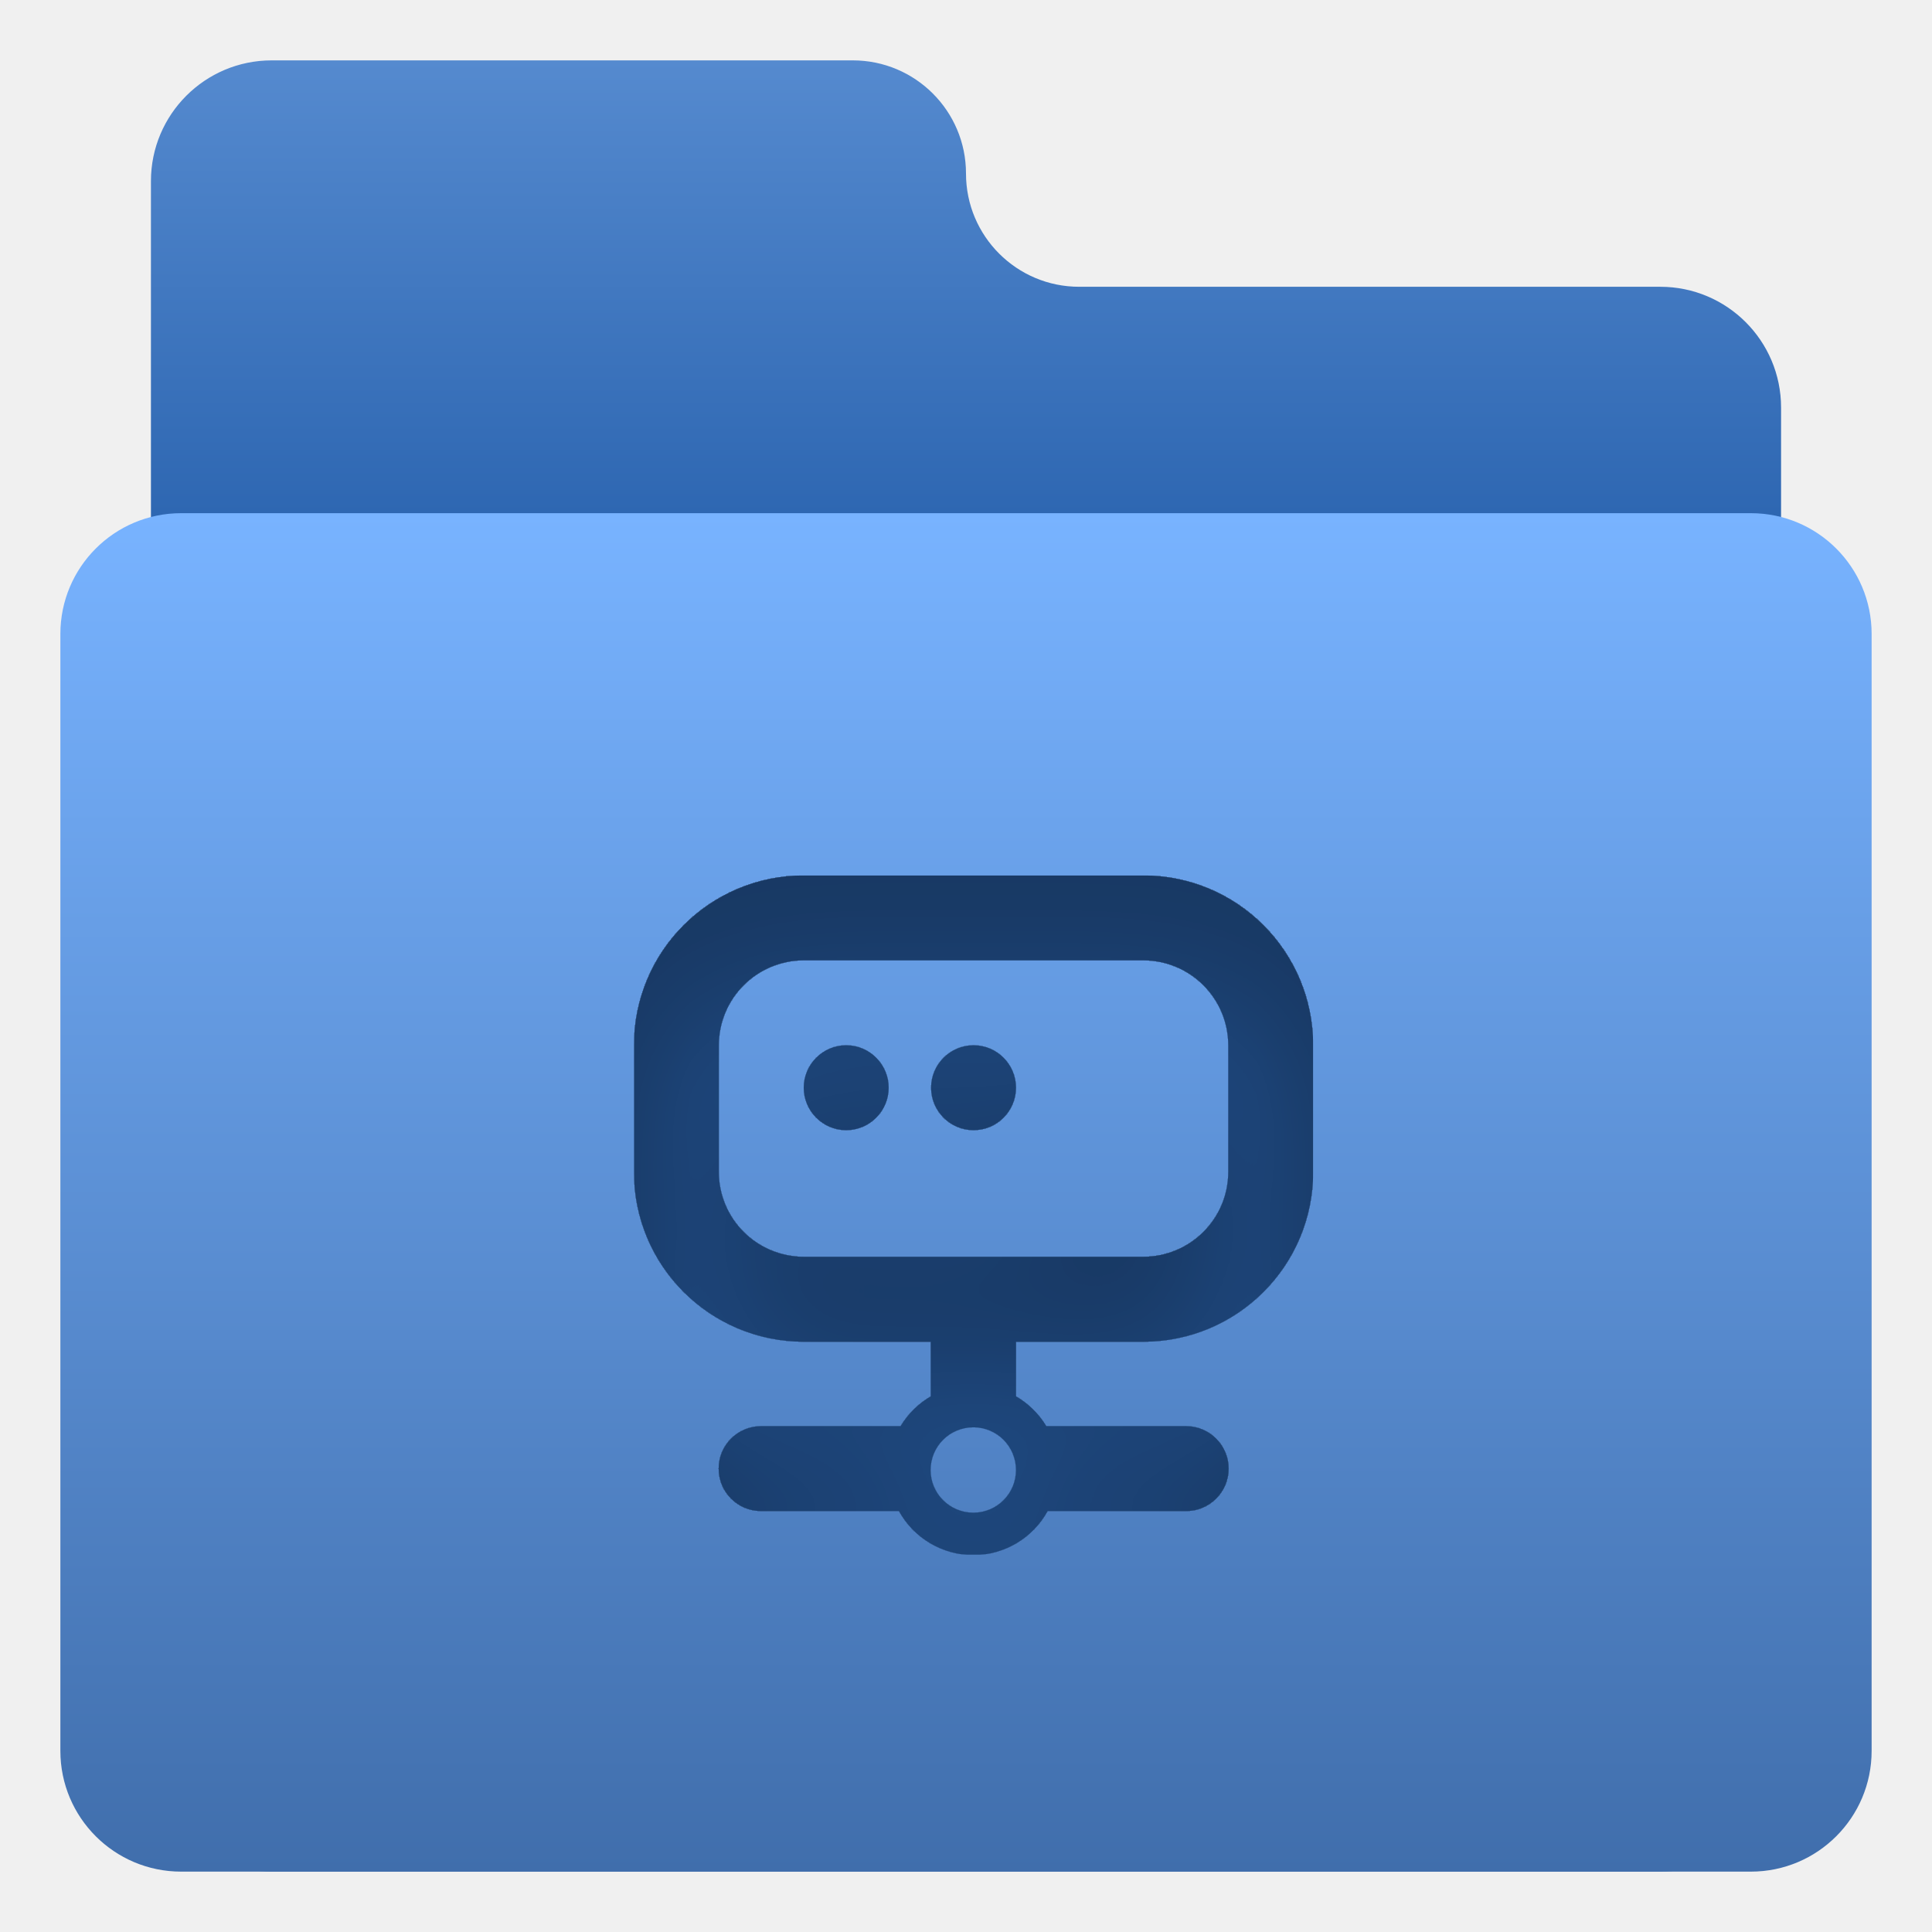
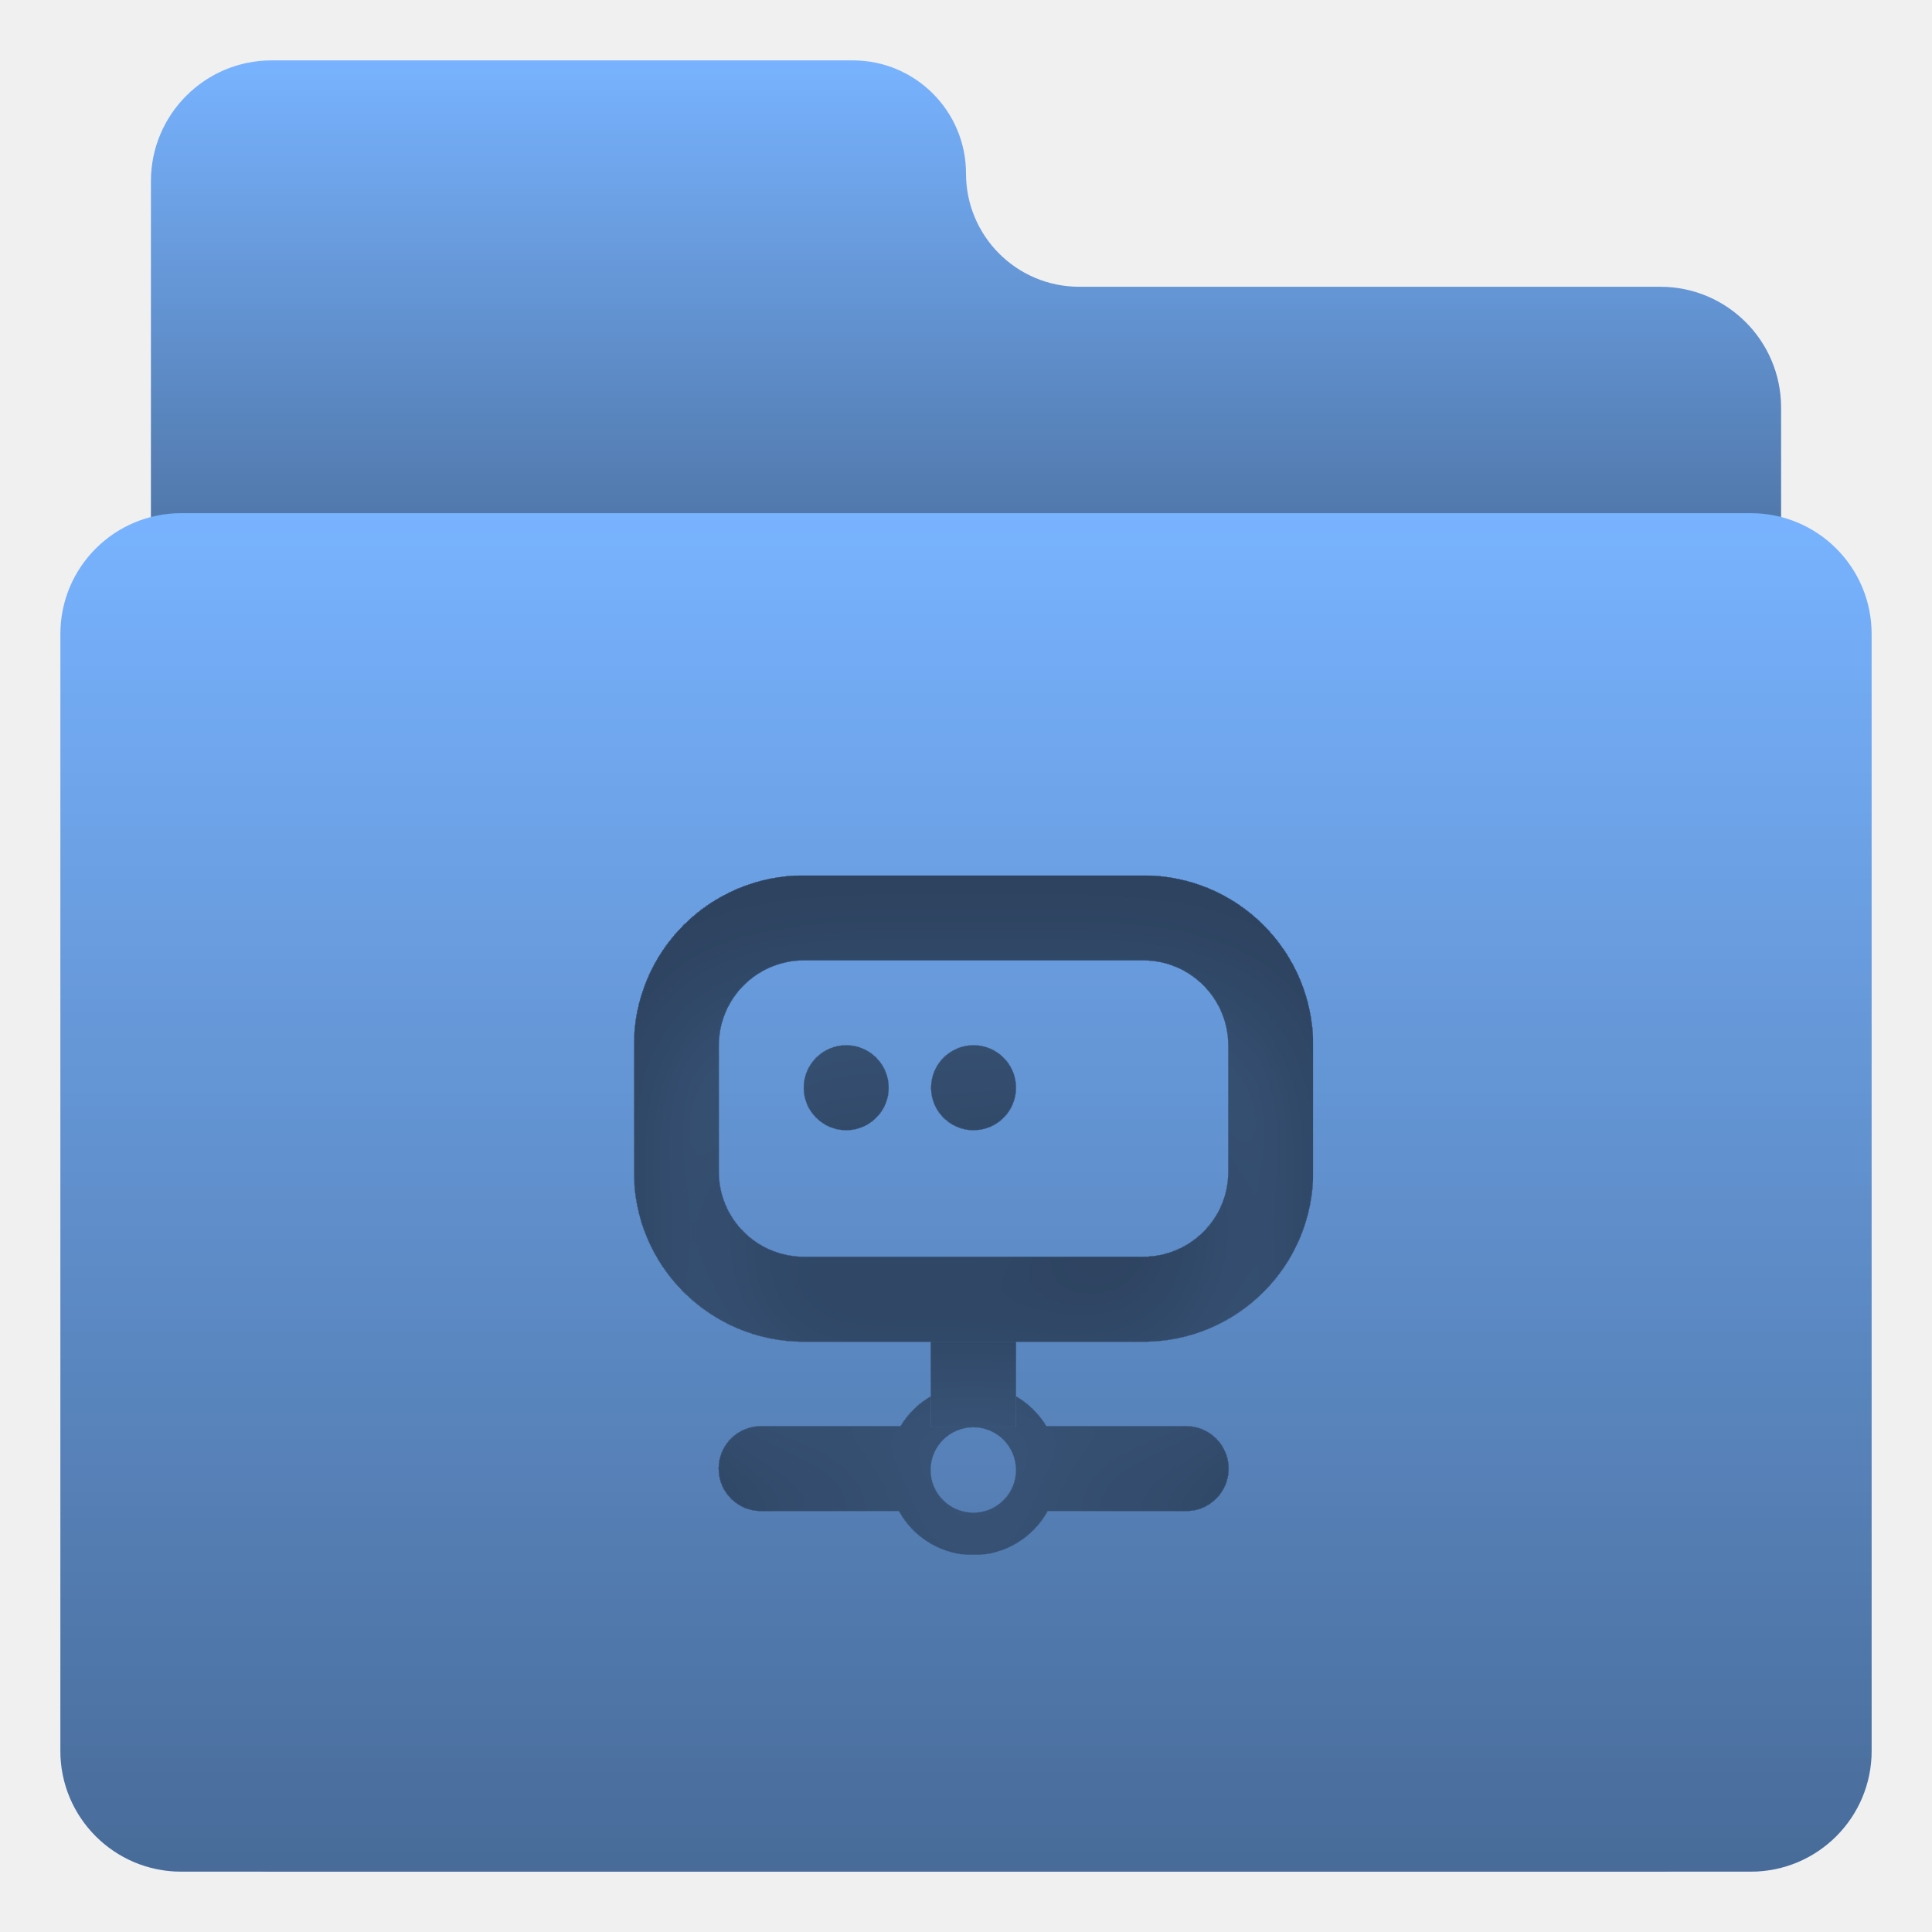
<svg xmlns="http://www.w3.org/2000/svg" width="64" height="64" viewBox="0 0 64 64" fill="none">
+   <defs id="defs3051">
+     <style type="text/css" id="current-color-scheme">
+     .ColorScheme-Accent {
+         color: #78B3FF;
+     }
+     </style>
+   </defs>
+   <path d="M28.25 2H9C6.791 2 5 3.791 5 6V58C5 60.209 6.791 62 9 62H55C57.209 62 59 60.209 59 58V13.5C59 11.291 57.209 9.5 55 9.5H35.75C33.679 9.5 32 7.821 32 5.75C32 3.679 30.321 2 28.25 2Z" class="ColorScheme-Accent" style="fill:currentColor" />
  <path d="M28.25 2H9C6.791 2 5 3.791 5 6V58C5 60.209 6.791 62 9 62H55C57.209 62 59 60.209 59 58V13.5C59 11.291 57.209 9.5 55 9.5H35.75C33.679 9.5 32 7.821 32 5.75C32 3.679 30.321 2 28.25 2Z" fill="url(#paint0_linear_4_17)" />
+   <rect x="2" y="17" width="60" height="45" rx="4" class="ColorScheme-Accent" style="fill:currentColor" />
  <rect x="2" y="17" width="60" height="45" rx="4" fill="url(#paint1_linear_4_17)" />
  <g clip-path="url(#clip0_4_17)" filter="url(#filter0_i_4_17)">
-     <path d="M32.245 45.875C31.256 45.875 30.338 46.397 29.833 47.243H25.213C24.433 47.243 23.807 47.874 23.807 48.649C23.807 49.424 24.433 50.055 25.213 50.055H29.778C30.273 50.956 31.217 51.511 32.245 51.517C33.266 51.511 34.211 50.956 34.705 50.055H39.292C40.067 50.055 40.699 49.424 40.699 48.649C40.699 47.874 40.067 47.243 39.292 47.243H34.661C34.151 46.397 33.233 45.875 32.245 45.875ZM32.245 47.281C33.025 47.281 33.656 47.913 33.656 48.699C33.656 49.478 33.025 50.11 32.245 50.11C31.459 50.11 30.827 49.478 30.827 48.699C30.827 47.913 31.459 47.281 32.245 47.281Z" fill="#204C86" />
-     <path d="M30.833 43.062H33.656V47.281H30.833V43.062Z" fill="#204C86" />
-     <path d="M37.864 31.812C39.43 31.812 40.688 33.07 40.688 34.636V38.816C40.688 40.376 39.43 41.634 37.864 41.634H26.636C25.07 41.634 23.812 40.376 23.812 38.816V34.636C23.812 33.07 25.07 31.812 26.636 31.812H37.864ZM21 34.636V38.816C21 41.936 23.516 44.447 26.636 44.447H37.864C40.984 44.447 43.5 41.936 43.5 38.816V34.636C43.5 31.516 40.984 29 37.864 29H26.636C23.516 29 21 31.516 21 34.636Z" fill="#204C86" />
-     <path d="M28.031 34.625C28.806 34.625 29.438 35.257 29.438 36.031C29.438 36.806 28.806 37.438 28.031 37.438C27.257 37.438 26.625 36.806 26.625 36.031C26.625 35.257 27.257 34.625 28.031 34.625Z" fill="#204C86" />
-     <path d="M32.25 34.625C33.025 34.625 33.656 35.257 33.656 36.031C33.656 36.806 33.025 37.438 32.25 37.438C31.476 37.438 30.844 36.806 30.844 36.031C30.844 35.257 31.476 34.625 32.25 34.625Z" fill="#204C86" />
+     <path d="M32.245 45.875C31.256 45.875 30.338 46.397 29.833 47.243H25.213C24.433 47.243 23.807 47.874 23.807 48.649C23.807 49.424 24.433 50.055 25.213 50.055H29.778C30.273 50.956 31.217 51.511 32.245 51.517C33.266 51.511 34.211 50.956 34.705 50.055H39.292C40.067 50.055 40.699 49.424 40.699 48.649C40.699 47.874 40.067 47.243 39.292 47.243H34.661C34.151 46.397 33.233 45.875 32.245 45.875ZM32.245 47.281C33.025 47.281 33.656 47.913 33.656 48.699C33.656 49.478 33.025 50.11 32.245 50.11C31.459 50.11 30.827 49.478 30.827 48.699C30.827 47.913 31.459 47.281 32.245 47.281Z" class="ColorScheme-Accent" style="fill:currentColor" />
+     <path d="M32.245 45.875C31.256 45.875 30.338 46.397 29.833 47.243H25.213C24.433 47.243 23.807 47.874 23.807 48.649C23.807 49.424 24.433 50.055 25.213 50.055H29.778C30.273 50.956 31.217 51.511 32.245 51.517C33.266 51.511 34.211 50.956 34.705 50.055H39.292C40.067 50.055 40.699 49.424 40.699 48.649C40.699 47.874 40.067 47.243 39.292 47.243H34.661C34.151 46.397 33.233 45.875 32.245 45.875ZM32.245 47.281C33.025 47.281 33.656 47.913 33.656 48.699C33.656 49.478 33.025 50.11 32.245 50.11C31.459 50.11 30.827 49.478 30.827 48.699C30.827 47.913 31.459 47.281 32.245 47.281Z" fill="black" fill-opacity="0.5" />
+     <path d="M30.833 43.062H33.656V47.281H30.833V43.062Z" class="ColorScheme-Accent" style="fill:currentColor" />
+     <path d="M30.833 43.062H33.656V47.281H30.833V43.062Z" fill="black" fill-opacity="0.5" />
+     <path d="M37.864 31.812C39.43 31.812 40.688 33.07 40.688 34.636V38.816C40.688 40.376 39.43 41.634 37.864 41.634H26.636C25.07 41.634 23.812 40.376 23.812 38.816V34.636C23.812 33.07 25.07 31.812 26.636 31.812H37.864ZM21 34.636V38.816C21 41.936 23.516 44.447 26.636 44.447H37.864C40.984 44.447 43.5 41.936 43.5 38.816V34.636C43.5 31.516 40.984 29 37.864 29H26.636C23.516 29 21 31.516 21 34.636Z" class="ColorScheme-Accent" style="fill:currentColor" />
+     <path d="M37.864 31.812C39.43 31.812 40.688 33.07 40.688 34.636V38.816C40.688 40.376 39.43 41.634 37.864 41.634H26.636C25.07 41.634 23.812 40.376 23.812 38.816V34.636C23.812 33.07 25.07 31.812 26.636 31.812H37.864ZM21 34.636V38.816C21 41.936 23.516 44.447 26.636 44.447H37.864C40.984 44.447 43.5 41.936 43.5 38.816V34.636C43.5 31.516 40.984 29 37.864 29H26.636C23.516 29 21 31.516 21 34.636Z" fill="black" fill-opacity="0.5" />
+     <path d="M28.031 34.625C28.806 34.625 29.438 35.257 29.438 36.031C29.438 36.806 28.806 37.438 28.031 37.438C27.257 37.438 26.625 36.806 26.625 36.031C26.625 35.257 27.257 34.625 28.031 34.625Z" class="ColorScheme-Accent" style="fill:currentColor" />
+     <path d="M28.031 34.625C28.806 34.625 29.438 35.257 29.438 36.031C29.438 36.806 28.806 37.438 28.031 37.438C27.257 37.438 26.625 36.806 26.625 36.031C26.625 35.257 27.257 34.625 28.031 34.625Z" fill="black" fill-opacity="0.5" />
+     <path d="M32.25 34.625C33.025 34.625 33.656 35.257 33.656 36.031C33.656 36.806 33.025 37.438 32.25 37.438C31.476 37.438 30.844 36.806 30.844 36.031C30.844 35.257 31.476 34.625 32.25 34.625Z" class="ColorScheme-Accent" style="fill:currentColor" />
+     <path d="M32.25 34.625C33.025 34.625 33.656 35.257 33.656 36.031C33.656 36.806 33.025 37.438 32.25 37.438C31.476 37.438 30.844 36.806 30.844 36.031C30.844 35.257 31.476 34.625 32.25 34.625Z" fill="black" fill-opacity="0.5" />
  </g>
  <defs>
    <filter id="filter0_i_4_17" x="21" y="29" width="22.5" height="26.5" filterUnits="userSpaceOnUse" color-interpolation-filters="sRGB">
      <feFlood flood-opacity="0" result="BackgroundImageFix" />
      <feBlend mode="normal" in="SourceGraphic" in2="BackgroundImageFix" result="shape" />
      <feColorMatrix in="SourceAlpha" type="matrix" values="0 0 0 0 0 0 0 0 0 0 0 0 0 0 0 0 0 0 127 0" result="hardAlpha" />
      <feOffset dy="4" />
      <feGaussianBlur stdDeviation="2" />
      <feComposite in2="hardAlpha" operator="arithmetic" k2="-1" k3="1" />
      <feColorMatrix type="matrix" values="0 0 0 0 0 0 0 0 0 0 0 0 0 0 0 0 0 0 0.25 0" />
      <feBlend mode="normal" in2="shape" result="effect1_innerShadow_4_17" />
    </filter>
-     <linearGradient id="paint0_linear_4_17" x1="32" y1="2" x2="32" y2="17" gradientUnits="userSpaceOnUse">
-       <stop stop-color="#558ACF" />
-       <stop offset="1" stop-color="#2E67B2" />
+     <linearGradient id="paint0_linear_4_17" x1="32" y1="2" x2="32" y2="62" gradientUnits="userSpaceOnUse">
+       <stop stop-opacity="0" />
+       <stop offset="0.308" stop-opacity="0.4" />
    </linearGradient>
    <linearGradient id="paint1_linear_4_17" x1="32" y1="17" x2="32" y2="62" gradientUnits="userSpaceOnUse">
-       <stop stop-color="#78B3FF" />
-       <stop offset="1" stop-color="#406EAC" />
+       <stop stop-opacity="0" />
+       <stop offset="1" stop-opacity="0.4" />
    </linearGradient>
    <clipPath id="clip0_4_17">
-       <rect width="22.5" height="22.5" fill="white" transform="translate(21 29)" />
+       <rect width="22.5" height="22.5" class="ColorScheme-Accent" style="fill:currentColor" transform="translate(21 29)" />
    </clipPath>
  </defs>
</svg>
